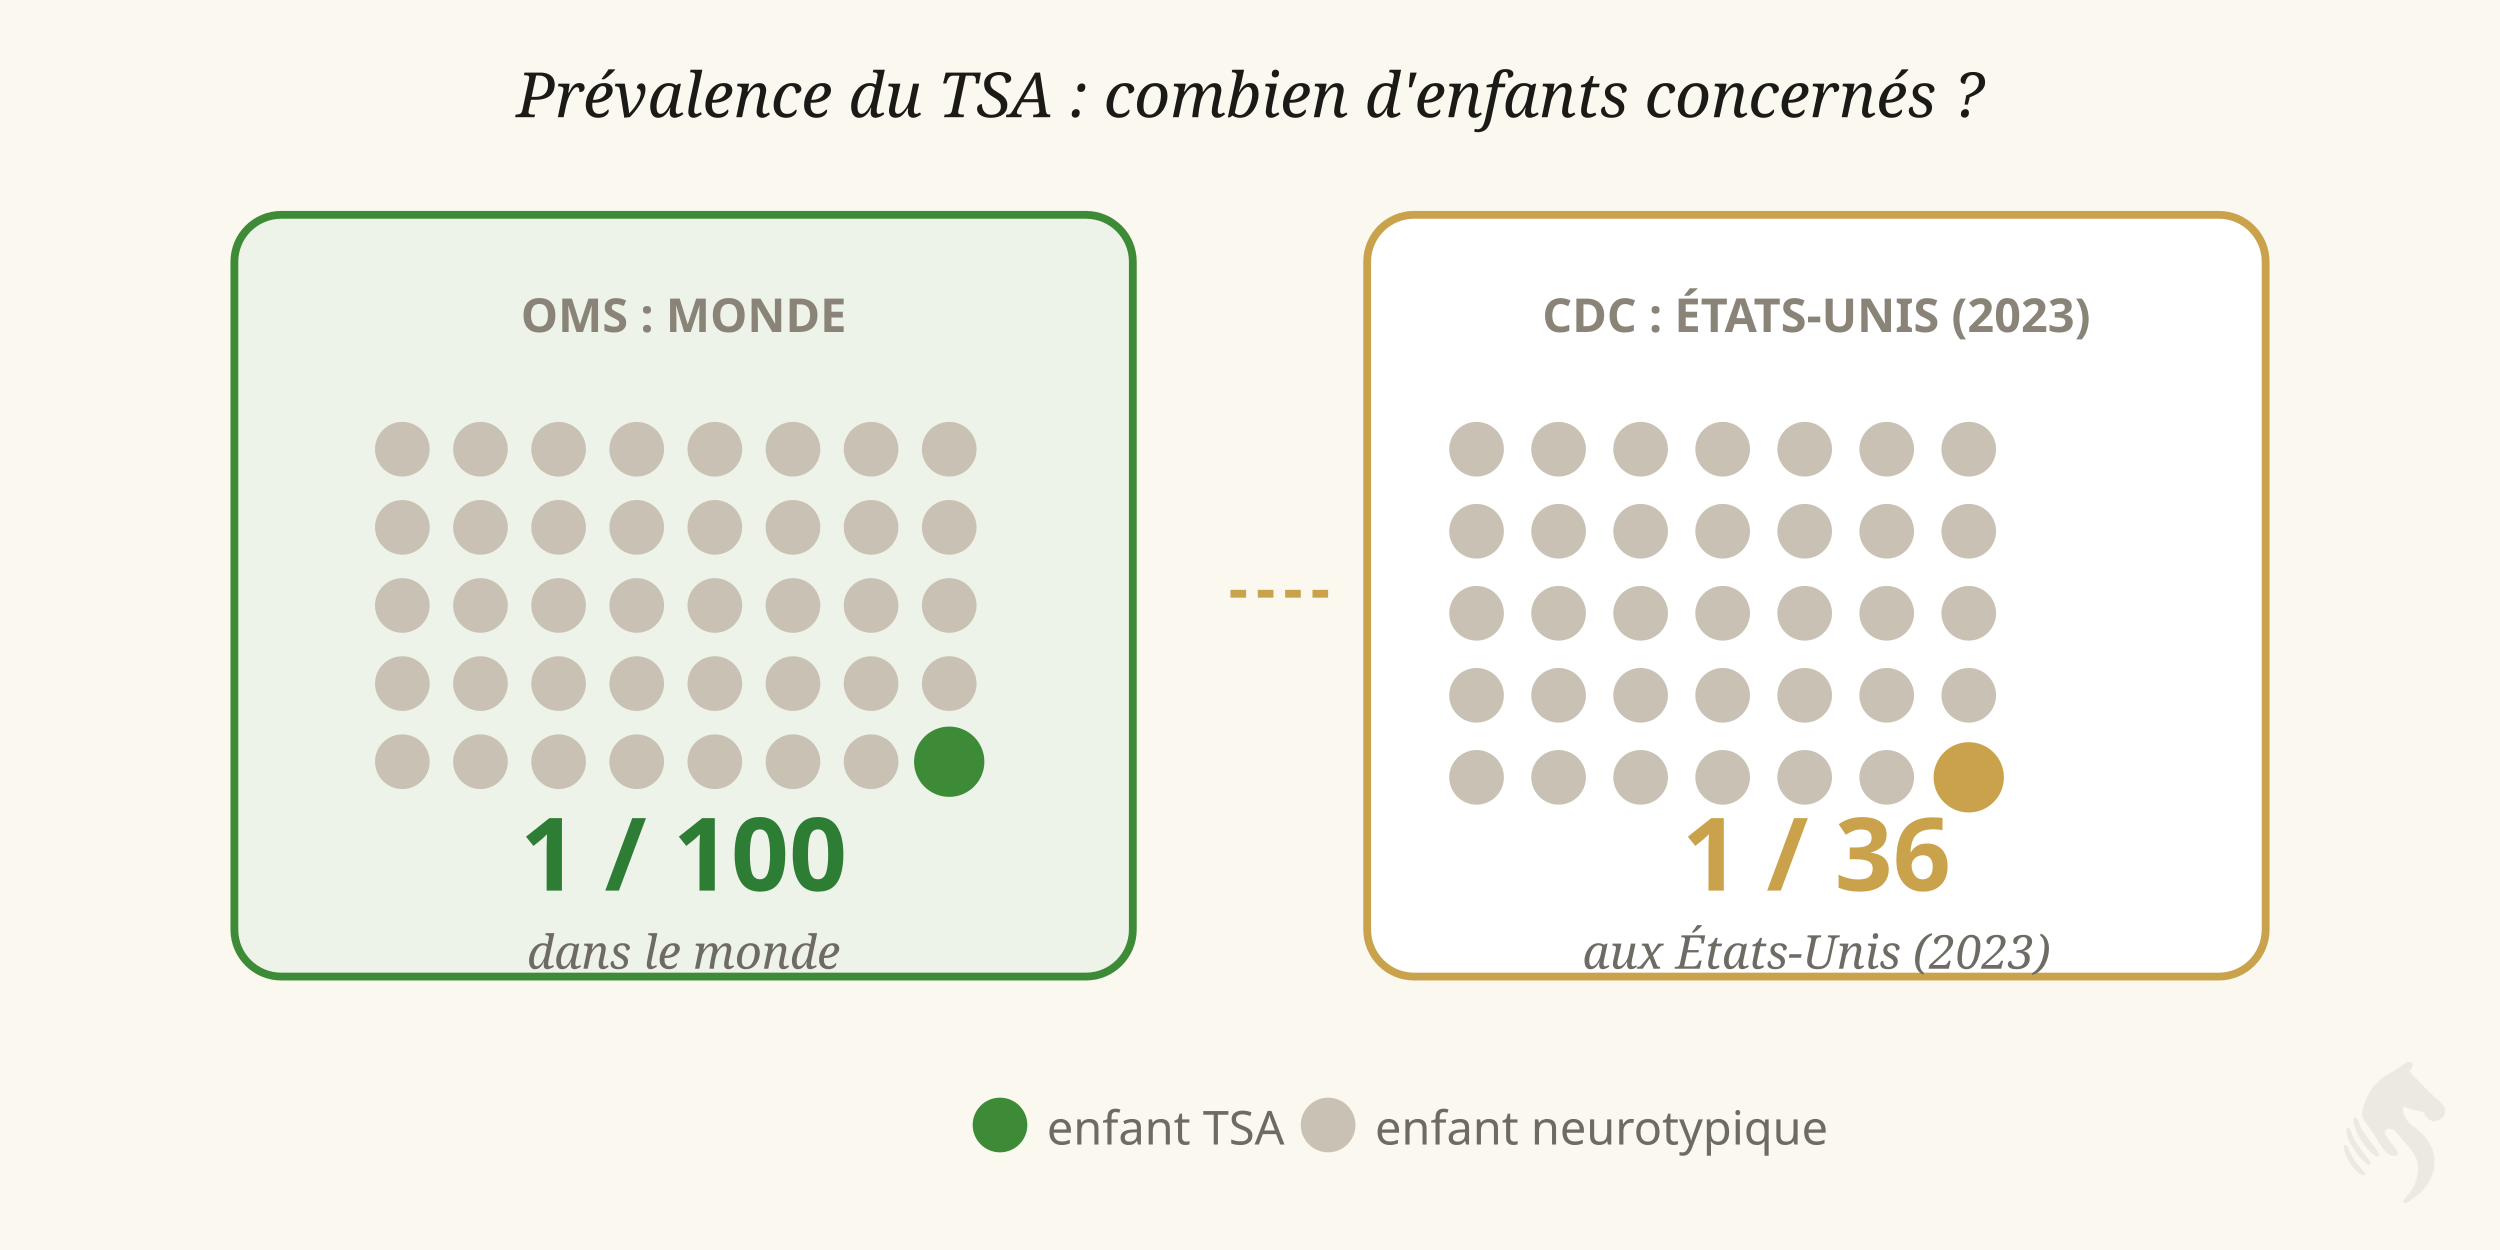
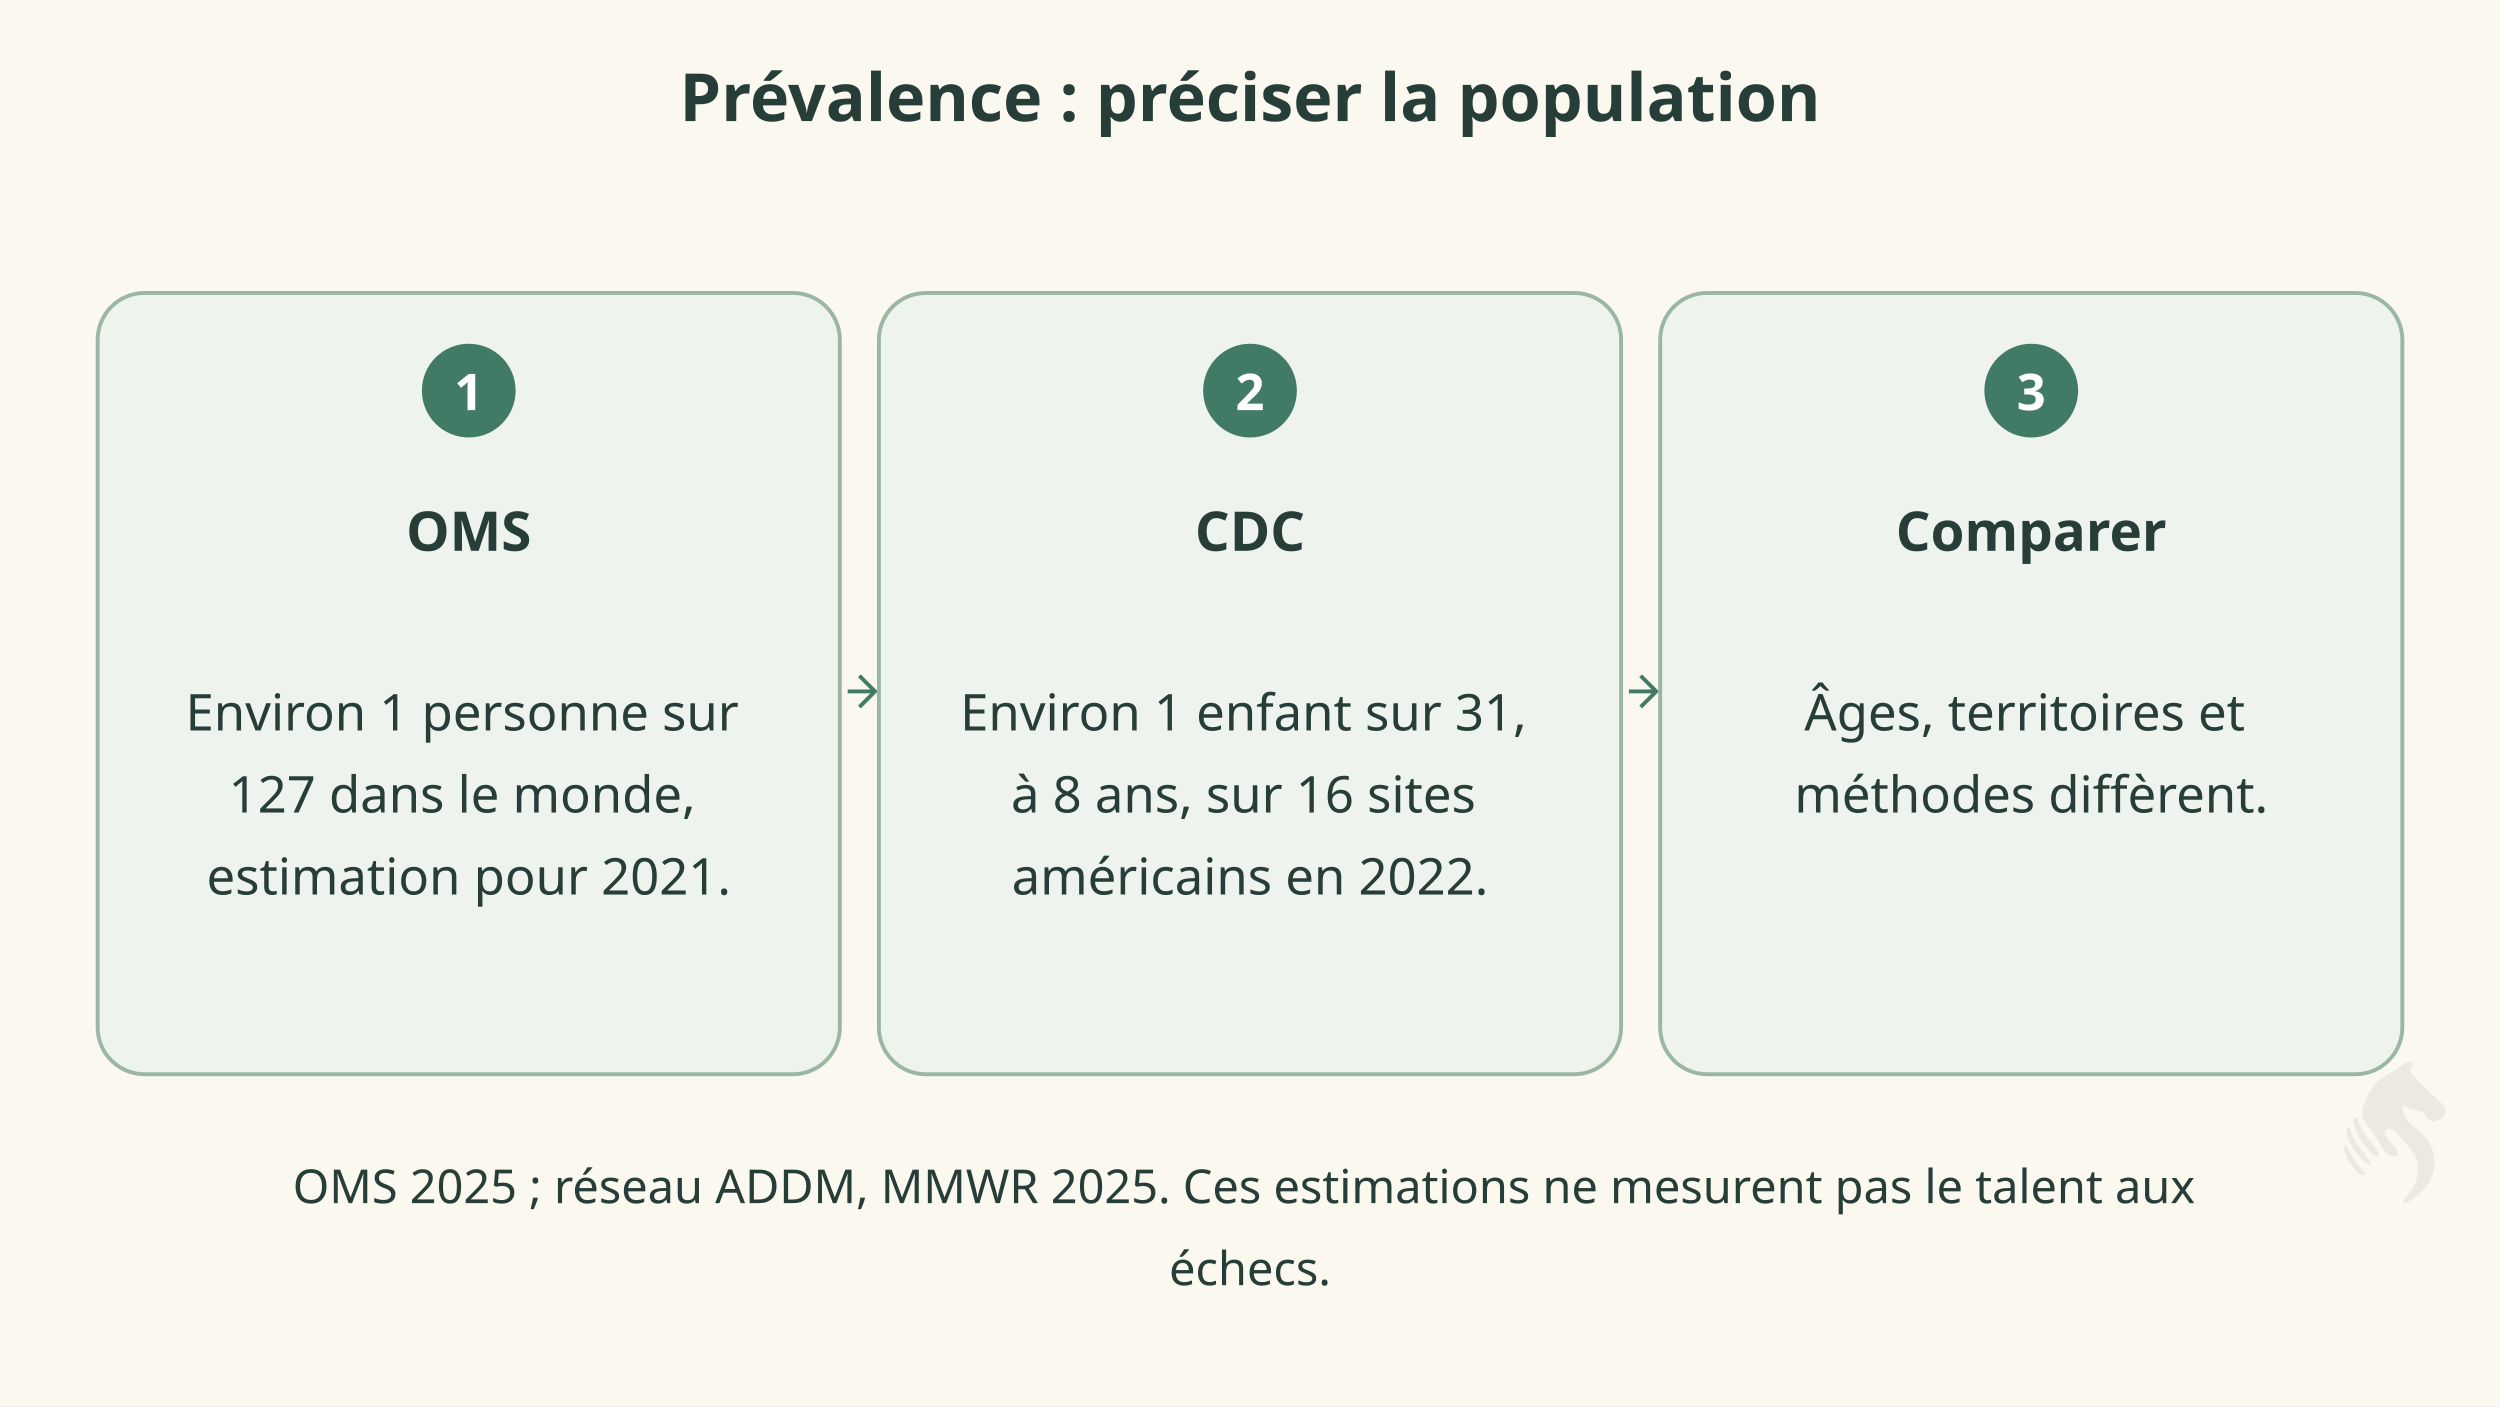
- <svg xmlns="http://www.w3.org/2000/svg" width="640" height="320" viewBox="0 0 640 320" role="img" aria-labelledby="ea1">
-   <rect width="640" height="320" fill="#faf8ef" />
-   <text x="320" y="30" text-anchor="middle" font-family="Georgia, serif" font-size="16" font-style="italic" fill="#1c1a16">Prévalence du TSA : combien d'enfants concernés ?</text>
-   <rect x="60" y="55" width="230" height="195" rx="12" fill="#eef3e9" stroke="#3d8b37" stroke-width="2" />
-   <text x="175" y="85" text-anchor="middle" font-family="system-ui, sans-serif" font-size="12" font-weight="700" fill="#8a8478">OMS : MONDE</text>
-   <g fill="#c9c2b4">
-     <circle cx="103" cy="115" r="7" />
-     <circle cx="123" cy="115" r="7" />
-     <circle cx="143" cy="115" r="7" />
-     <circle cx="163" cy="115" r="7" />
-     <circle cx="183" cy="115" r="7" />
-     <circle cx="203" cy="115" r="7" />
-     <circle cx="223" cy="115" r="7" />
-     <circle cx="243" cy="115" r="7" />
-     <circle cx="103" cy="135" r="7" />
-     <circle cx="123" cy="135" r="7" />
-     <circle cx="143" cy="135" r="7" />
-     <circle cx="163" cy="135" r="7" />
-     <circle cx="183" cy="135" r="7" />
-     <circle cx="203" cy="135" r="7" />
-     <circle cx="223" cy="135" r="7" />
-     <circle cx="243" cy="135" r="7" />
-     <circle cx="103" cy="155" r="7" />
-     <circle cx="123" cy="155" r="7" />
-     <circle cx="143" cy="155" r="7" />
-     <circle cx="163" cy="155" r="7" />
-     <circle cx="183" cy="155" r="7" />
-     <circle cx="203" cy="155" r="7" />
-     <circle cx="223" cy="155" r="7" />
-     <circle cx="243" cy="155" r="7" />
-     <circle cx="103" cy="175" r="7" />
-     <circle cx="123" cy="175" r="7" />
-     <circle cx="143" cy="175" r="7" />
-     <circle cx="163" cy="175" r="7" />
-     <circle cx="183" cy="175" r="7" />
-     <circle cx="203" cy="175" r="7" />
-     <circle cx="223" cy="175" r="7" />
-     <circle cx="243" cy="175" r="7" />
-     <circle cx="103" cy="195" r="7" />
-     <circle cx="123" cy="195" r="7" />
-     <circle cx="143" cy="195" r="7" />
-     <circle cx="163" cy="195" r="7" />
-     <circle cx="183" cy="195" r="7" />
-     <circle cx="203" cy="195" r="7" />
-     <circle cx="223" cy="195" r="7" />
-   </g>
-   <circle cx="243" cy="195" r="9" fill="#3d8b37" />
-   <text x="175" y="228" text-anchor="middle" font-family="system-ui, sans-serif" font-size="26" font-weight="800" fill="#2e7d34">1 / 100</text>
-   <text x="175" y="248" text-anchor="middle" font-family="Georgia, serif" font-size="12" font-style="italic" fill="#6e6a64">dans le monde</text>
-   <line x1="315" y1="152" x2="340" y2="152" stroke="#c9a24b" stroke-width="2" stroke-dasharray="4 3" />
-   <rect x="350" y="55" width="230" height="195" rx="12" fill="#fff" stroke="#c9a24b" stroke-width="2" />
-   <text x="465" y="85" text-anchor="middle" font-family="system-ui, sans-serif" font-size="12" font-weight="700" fill="#8a8478">CDC : ÉTATS-UNIS (2023)</text>
-   <g fill="#c9c2b4">
-     <circle cx="378" cy="115" r="7" />
-     <circle cx="399" cy="115" r="7" />
-     <circle cx="420" cy="115" r="7" />
-     <circle cx="441" cy="115" r="7" />
-     <circle cx="462" cy="115" r="7" />
-     <circle cx="483" cy="115" r="7" />
-     <circle cx="504" cy="115" r="7" />
-     <circle cx="378" cy="136" r="7" />
-     <circle cx="399" cy="136" r="7" />
-     <circle cx="420" cy="136" r="7" />
-     <circle cx="441" cy="136" r="7" />
-     <circle cx="462" cy="136" r="7" />
-     <circle cx="483" cy="136" r="7" />
-     <circle cx="504" cy="136" r="7" />
-     <circle cx="378" cy="157" r="7" />
-     <circle cx="399" cy="157" r="7" />
-     <circle cx="420" cy="157" r="7" />
-     <circle cx="441" cy="157" r="7" />
-     <circle cx="462" cy="157" r="7" />
-     <circle cx="483" cy="157" r="7" />
-     <circle cx="504" cy="157" r="7" />
-     <circle cx="378" cy="178" r="7" />
-     <circle cx="399" cy="178" r="7" />
-     <circle cx="420" cy="178" r="7" />
-     <circle cx="441" cy="178" r="7" />
-     <circle cx="462" cy="178" r="7" />
-     <circle cx="483" cy="178" r="7" />
-     <circle cx="504" cy="178" r="7" />
-     <circle cx="378" cy="199" r="7" />
-     <circle cx="399" cy="199" r="7" />
-     <circle cx="420" cy="199" r="7" />
-     <circle cx="441" cy="199" r="7" />
-     <circle cx="462" cy="199" r="7" />
-     <circle cx="483" cy="199" r="7" />
-   </g>
-   <circle cx="504" cy="199" r="9" fill="#c9a24b" />
-   <text x="465" y="228" text-anchor="middle" font-family="system-ui, sans-serif" font-size="26" font-weight="800" fill="#c9a24b">1 / 36</text>
-   <text x="465" y="248" text-anchor="middle" font-family="Georgia, serif" font-size="12" font-style="italic" fill="#6e6a64">aux États-Unis (2023)</text>
-   <circle cx="256" cy="288" r="7" fill="#3d8b37" />
-   <text x="268" y="293" font-family="system-ui, sans-serif" font-size="12" fill="#6e6a64">enfant TSA</text>
-   <circle cx="340" cy="288" r="7" fill="#c9c2b4" />
-   <text x="352" y="293" font-family="system-ui, sans-serif" font-size="12" fill="#6e6a64">enfant neurotypique</text>
+ <svg xmlns="http://www.w3.org/2000/svg" width="640" height="360" viewBox="0 0 640 360" role="img" aria-labelledby="diagram-title">
+   <rect width="640" height="360" fill="#faf8ef" />
+   <text x="320" y="31" text-anchor="middle" font-family="system-ui,sans-serif" font-size="17" fill="#263d38" font-weight="600">
+     <tspan x="320" dy="0">Prévalence : préciser la population</tspan>
+   </text>
+   <rect x="25" y="75" width="190" height="200" rx="12" fill="#eef3ee" stroke="#9bb7a4" />
+   <circle cx="120" cy="100" r="12" fill="#427b65" />
+   <text x="120" y="105" text-anchor="middle" font-family="system-ui,sans-serif" font-size="13" fill="#fff" font-weight="700">
+     <tspan x="120" dy="0">1</tspan>
+   </text>
+   <text x="120" y="141" text-anchor="middle" font-family="system-ui,sans-serif" font-size="14" fill="#263d38" font-weight="700">
+     <tspan x="120" dy="0">OMS</tspan>
+   </text>
+   <text x="120" y="187" text-anchor="middle" font-family="system-ui,sans-serif" font-size="13" fill="#263d38">
+     <tspan x="120" dy="0">Environ 1 personne sur</tspan>
+     <tspan x="120" dy="21">127 dans le monde,</tspan>
+     <tspan x="120" dy="21">estimation pour 2021.</tspan>
+   </text>
+   <path d="M 217 177 h 7 m -4 -4 l 4 4 -4 4" fill="none" stroke="#427b65" />
+   <rect x="225" y="75" width="190" height="200" rx="12" fill="#eef3ee" stroke="#9bb7a4" />
+   <circle cx="320" cy="100" r="12" fill="#427b65" />
+   <text x="320" y="105" text-anchor="middle" font-family="system-ui,sans-serif" font-size="13" fill="#fff" font-weight="700">
+     <tspan x="320" dy="0">2</tspan>
+   </text>
+   <text x="320" y="141" text-anchor="middle" font-family="system-ui,sans-serif" font-size="14" fill="#263d38" font-weight="700">
+     <tspan x="320" dy="0">CDC</tspan>
+   </text>
+   <text x="320" y="187" text-anchor="middle" font-family="system-ui,sans-serif" font-size="13" fill="#263d38">
+     <tspan x="320" dy="0">Environ 1 enfant sur 31,</tspan>
+     <tspan x="320" dy="21">à 8 ans, sur 16 sites</tspan>
+     <tspan x="320" dy="21">américains en 2022.</tspan>
+   </text>
+   <path d="M 417 177 h 7 m -4 -4 l 4 4 -4 4" fill="none" stroke="#427b65" />
+   <rect x="425" y="75" width="190" height="200" rx="12" fill="#eef3ee" stroke="#9bb7a4" />
+   <circle cx="520" cy="100" r="12" fill="#427b65" />
+   <text x="520" y="105" text-anchor="middle" font-family="system-ui,sans-serif" font-size="13" fill="#fff" font-weight="700">
+     <tspan x="520" dy="0">3</tspan>
+   </text>
+   <text x="520" y="141" text-anchor="middle" font-family="system-ui,sans-serif" font-size="14" fill="#263d38" font-weight="700">
+     <tspan x="520" dy="0">Comparer</tspan>
+   </text>
+   <text x="520" y="187" text-anchor="middle" font-family="system-ui,sans-serif" font-size="13" fill="#263d38">
+     <tspan x="520" dy="0">Âges, territoires et</tspan>
+     <tspan x="520" dy="21">méthodes diffèrent.</tspan>
+   </text>
+   <text x="320" y="308" text-anchor="middle" font-family="system-ui,sans-serif" font-size="12" fill="#263d38">
+     <tspan x="320" dy="0">OMS 2025 ; réseau ADDM, MMWR 2025. Ces estimations ne mesurent pas le talent aux</tspan>
+     <tspan x="320" dy="21">échecs.</tspan>
+   </text>
  <g id="wm" opacity="0.07" transform="translate(600.0,271.9) scale(0.0416)" aria-hidden="true">
    <g fill="#1e1e1e" fill-rule="evenodd">
      <path d="M411.5-.5h-16a76 76 0 0 0-24.5 12q-.62-.7-1.5-1l-2 4a4 4 0 0 1-1.5-1 7 7 0 0 1-2.5 3.5 253 253 0 0 0-17 13q-1.42.93-2.5-.5-5.2 7.95-14.5 9a9.4 9.4 0 0 1-4 6q2.3.02 1.5 2A461 461 0 0 1 278.5 73q-13.2 7.95-26 16.5-1.59-1.38 0-3-2.35.35-4 2 .9.98 2 2-92.12 67.08-125.5 177a1316 1316 0 0 0-10 44 51.2 51.2 0 0 0 4.5 31q.1 3.33-2 1l4.5 11q1-2 2 0l5 10 1-1q6 10.95 13 21a651 651 0 0 1 18.5 25 3.4 3.4 0 0 1 1.5-3q21.52 33 43 66 .3 3.4-2.5 1v2a1542 1542 0 0 1 21 32q1 0 1 1a319 319 0 0 0 25 35 160 160 0 0 0 27 25 3.1 3.1 0 0 1 1-3q23.18 14.62 49 5.5 5-2.83 4-8.5-.15-4.6-1.5-9a618 618 0 0 0-55.5-73.5q3-.91 5 1.5a23.5 23.5 0 0 0-7-9q.63 2.4 2 4.5-.17 2.58-1.5.5a364 364 0 0 1-17.5-26.5 50 50 0 0 1-4.5-22.5q.9-4.71 3-9 .63 1.88 2.5 2a7 7 0 0 1 2-3q9.28-8.1 22-8a86 86 0 0 1 23 4.5 11 11 0 0 1 3 4.5q2.58-1.75 5 .5l21.5 23.5q.74 1.95.5 4 3.56 1 6 4a1094 1094 0 0 0 30 34.5l-1 1q3.7 2.7 7.5 5.5a23 23 0 0 1 2 5l5 3a22 22 0 0 0 5.5 8 11.5 11.5 0 0 0 4 4 3.9 3.9 0 0 0-2-3.5q1.7-1.12 3 .5a705 705 0 0 1 42 57.5q-.65 1.46-2 1.5a169 169 0 0 1 10 19 3.8 3.8 0 0 0-.5 4q1 2 2 0 1.4 2.05 2.5 4-.25-2.55.5-5a185 185 0 0 1 11 83q-1 2-2 0a9 9 0 0 0-1.5-4v9a2.3 2.3 0 0 0 1.5-1q.75 10.55-1 21a337 337 0 0 1-18 56l-2.5 3q-1.2-.69-1-2a36 36 0 0 0-4 7 5.2 5.2 0 0 0 3.5-4 4.3 4.3 0 0 1 0 4 350 350 0 0 1-33 52 1108 1108 0 0 1-30 35q-7.17 20.32 13.5 14.5a34 34 0 0 1 6-3 1496 1496 0 0 1 54-37 942 942 0 0 0 29-27q1.25-1.03 2 .5a11 11 0 0 0-3 4q1.35-1.65 2.5 0a29 29 0 0 1 4.5-6 40 40 0 0 0 9-10.5l6-4-1-1a25 25 0 0 1 8.5-7.5q-1.47-2.67 1-5 .22 4.17 2.5 1.5-1.94-3.13 2-4l-1-1q1.48-3.25 4-5.5a8 8 0 0 0-3-1q37.8-53.63 47.5-119 8.4-83.08-38-152a364 364 0 0 0-28-35q-1.03-1.25.5-2 3.58 2.23 2-1l-4-2a5 5 0 0 1-3-.5 484 484 0 0 0-70-58q-.7-.62-1-1.5 1.05-.43 2-1v-3a6 6 0 0 1-5-2q-.66-.1-1 .5 3.72 2.61 0 3-34.57-32.88-46-79.5.2-2.3 2-3v-4q-1.94 5.58-3.5 0-1-9 0-18 2.16-6.4 8.5-8a78 78 0 0 1 22 7.5 403 403 0 0 0 66 18l9 3q-2.45.75-5 .5-1.59 1.6 0 3a16 16 0 0 1 6.5-1 7.3 7.3 0 0 1 2 3q1.38-2.6 3.5-2-1.1-2.32-4-2.5 15.09-2.3 25.5 8.5 5.35 10.23 10 21 12.95 20.94 36.5 28.5-1.88.63-2 2.5a30 30 0 0 0 12.5 3q4.43-.1 8-2 3.2 3.87 5.5-1 1.2.69 1 2a39 39 0 0 0 4.5-2l1 1q.69-1.87-1.5-2.5a12 12 0 0 0 7-3q1.88-1.1 3 .5 2.22-3.62 6-2a8.7 8.7 0 0 1 3-4 41 41 0 0 1 12-6.5l-2-1 5.5-3.5q.62.7 1.5 1 1.82-1.15 0-2.5 1.42-.93 2.5.5a5.8 5.8 0 0 1 .5-4 39 39 0 0 1 6-4.5q-1.55-2.25.5-4.5 3.25-3.5 5-8 1.38-.64 2.5-1-.8-1.05-2-1.5 1.85-5.82 3-11.5v-10h-1q-.85 6-2.5 12-.16-4.46.5-9a63 63 0 0 0-12.5-31 478 478 0 0 0-45.5-44.5q3.06.72 6 2.5-3.15-3.9-7-7.5l1-1q-1.4-1.05-2 .5 1.77 2.4-.5 4a781 781 0 0 1-67.5-65.5l1-.5a29 29 0 0 0 7 6 93 93 0 0 0-14-15 24.5 24.5 0 0 0-9-9.5l1-1a44 44 0 0 0-7-4.5q1.44 2.2 3.5 4 1 1.5 0 3l-72-76q-5.34-7.85 1.5-14.5 1.98-.8 2 1.5a69 69 0 0 1 6-3.5q-1.95-1.94 0-3.5a31 31 0 0 0 6-12q2.05.24 4-.5a79 79 0 0 0-1.5-17.5 94 94 0 0 0-5-10l-1 1a87 87 0 0 0-5.5-3" />
      <path d="M325.5 44.5q-3.85 1.03-7 3.5a4.2 4.2 0 0 1-4.5-.5q-2.75 2.49-3.5 6-6.97 2.94-14 6-6.75 3.75-13.5 8-.62-.7-1.5-1a37.6 37.6 0 0 1-17 10.5 263 263 0 0 0-12 9.5q-1.59 1.62 0 3 12.8-8.55 26-16.5A461 461 0 0 0 327 46.5q.8-1.98-1.5-2m148 86-21-24a209 209 0 0 1-21-21.5l-8.5-8.5q-4.8-3.3-6-9-9.1-4.3-11.5-13a13 13 0 0 0 3-6q-.02-2.3-2-1.5-6.84 6.65-1.5 14.5l72 76q1-1.5 0-3a20 20 0 0 1-3.5-4m89 86a198 198 0 0 0-17.5-15q.4-2.17-.5-4-3.63-1.2-7-3a26 26 0 0 0-6-6 430 430 0 0 1-27-27.5 2.4 2.4 0 0 0-2-.5 29 29 0 0 1-7-6l-1 .5a781 781 0 0 0 67.5 65.5q2.27-1.6.5-4m-314-128a247 247 0 0 0-42 35.5 14.5 14.5 0 0 1-5 4l1 1a9.3 9.3 0 0 1-6 2.5 76 76 0 0 1-16 20q.3.88 1 1.5a9.4 9.4 0 0 0-5.5 6.5q-1-2-2 0-.93 1.42.5 2.5a25 25 0 0 0-6.5 8.5q-1.6 1.05-3.5 1.5 1.21.45 2 1.5a43 43 0 0 0-7 10 352 352 0 0 0-19.5 37 2.9 2.9 0 0 1-2.5 1 3.3 3.3 0 0 0 2 1.5 47 47 0 0 1-3.5 5.5l-12 34q-.98-1.8-1.5 0 1.4 1.9.5 4a33 33 0 0 1-3.5 5.5q.78.84 1 2a212 212 0 0 0-10 49.5 36 36 0 0 0 7 20q2.1 2.33 2-1a51.2 51.2 0 0 1-4.5-31 1316 1316 0 0 1 10-44q33.38-109.92 125.5-177-1.1-1.02-2-2m376 206q-.5-10.25-5-19.5 1.5-4.37-1.5-.5l-6.5-11q-5.55-3.6-7.5-10l-1 1q-3.75-5.75-9.5-9.5l1-1a850 850 0 0 0-9-7q1.14-2.04-1.5-3.5-1.08 1.43-2.5.5-2.84-1.65-2-4a5 5 0 0 0-3-.5 5 5 0 0 0-.5-3l-1 1a7 7 0 0 0-4.5-3 21 21 0 0 0-6-2.5 478 478 0 0 1 45.5 44.5 63 63 0 0 1 12.5 31q-.66 4.54-.5 9 1.65-6 2.5-12m-259 3v-1q-2.22-5.79 1-11.5l-2-2a67 67 0 0 0 1.5-5.5q.93 7.1 3.5 1-2.43-3.37 2-4a4.3 4.3 0 0 1 2.5 3q.45-1.21 1.5-2 2.3.75 4 2a326 326 0 0 1 28 10.5q11.4 3.22 23 6 1.05 1.6 1.5 3.5 1-4 2 0 1.08-1.43 2.5-.5-1.81 1.35 0 2.5 3.25-.47 7-2 1.85.03 3 1 5.83.22 11 2h5q2.55.25 5-.5l-9-3a403 403 0 0 1-66-18 78 78 0 0 0-22-7.5q-6.34 1.6-8.5 8-1 9 0 18 1.56 5.58 3.5 0m109 6a4.7 4.7 0 0 1 4 3q3.6-3.98 6 1l1-2 4 2a65 65 0 0 1 7.5 10q1.1 3.55 2.5 7-1.77 2.95 2 4 13.35 23.91 39 33 .12-1.87 2-2.5-23.55-7.56-36.5-28.5a305 305 0 0 0-10-21q-10.41-10.8-25.5-8.5 2.9.18 4 2.5m-410 86a9 9 0 0 0 1.5-4 310 310 0 0 0 37.5 86q-1.1 1.02-2 2a40 40 0 0 0 8.5 12 139 139 0 0 0 15 21q2.31 2.97 1.5 6 5.9 1.14 7.5 7 5.7 2.47 5 8 3.8 1.06 6.5 4 20.24 25.5 46 45.5a39 39 0 0 0 20 5 46 46 0 0 1 9-7.5 818 818 0 0 1-10-21.5q1.43-1.08.5-2.5a27 27 0 0 1-3.5-2 185 185 0 0 0-16-23.5q1.43-1.08.5-2.5a13.3 13.3 0 0 1-5.5-5 617 617 0 0 0-22.5-29v-4l-1 1a13 13 0 0 1-4.5-6 11.5 11.5 0 0 1-4-4q-.03 2.3-2 1.5A471 471 0 0 1 97 390.5q-1.8-3.04-.5-6 1.02.54 2 1a9 9 0 0 0-2-4.5q3.83-2.28-1-2.5a597 597 0 0 1-7-18.5l2-1a3.3 3.3 0 0 1-2-3.5 3.1 3.1 0 0 1-3-1q-7.35-19.46-24-8 1.03 2.34-.5 5a97 97 0 0 0 3.5 38" />
      <path d="M365.5 301.5q-1.8.7-2 3 11.43 46.62 46 79.5 3.72-.39 0-3 .34-.6 1-.5-2.4-2.22-5-4.5l2-2q-2.45-.75-5-.5a8.4 8.4 0 0 0-.5-4q-1.72 1.44-3-1a28 28 0 0 1-3.5-6q-.5 2-1 0a143 143 0 0 1-18-31q-6.22-11.64-9-27a7 7 0 0 0-2-3m-211 174a45 45 0 0 1-9.5-15q-1 2-2 0a41 41 0 0 0-6-9l-1-5-1 1a989 989 0 0 1-17.5-25.5q.7-.62 1-1.5a7.7 7.7 0 0 1-5-6 163 163 0 0 1-15-29q-.98-.46-2-1-1.3 2.96.5 6a471 471 0 0 0 55.5 86.5q1.97.8 2-1.5m-90-86q-2.05 2.77 1.5 4 3.6 16.25 9.5 30.5-2.48 3.62 2 3.5 3.65 9.3 8 18.5l-1 1a11.4 11.4 0 0 1 6 8q-.7.62-1 1.5a10.5 10.5 0 0 1 3.5 5l1-1a62 62 0 0 0 7.5 13q.9-.98 2-2a310 310 0 0 1-37.5-86 9 9 0 0 1-1.5 4m48 210a3.9 3.9 0 0 0-2-3.5q1.7-1.12 3 .5a127 127 0 0 0 39 32q11.3 4.6 8.5-7a147 147 0 0 0-17-32 1467 1467 0 0 0-40-51 554 554 0 0 1-48.5-75l1-1q.84 5.22 6 5a51.6 51.6 0 0 1-11.5-27l-1 2a159 159 0 0 0-11-31 14.3 14.3 0 0 0-10.5-8q-3.2.01-6 1.5-2.85 3.45-6 6.5-.87 16.85 3 33.5a3.6 3.6 0 0 1-2 2q1.38.56 2.5 1.5 3.15 9.81 6.5 19.5-1.21.45-2 1.5a29 29 0 0 0 5.5 7A256 256 0 0 0 55.5 525l-2 1a6.4 6.4 0 0 0 4 1.5 332 332 0 0 0 38.5 53l3.5 5.5-1 1q1.9 1.67 3.5.5a36 36 0 0 0 10.5 12m303-214q-.95.57-2 1 .3.88 1 1.5a484 484 0 0 1 70 58q1.42.72 3 .5a43 43 0 0 0-10-12.5l1-1q-2.66 1.47-5-1a36 36 0 0 0-10-10q1.81-1.35 0-2.5a8 8 0 0 1-3.5 0q-4.57-5.7-10-8a13 13 0 0 0-6.5-5.5 11.5 11.5 0 0 1-3.5-4.5q-.62.7-1.5 1a17.7 17.7 0 0 0-8-5.5q-2.84-1.65-2-4-7.47-2.25-13-7.5m-254 24a526 526 0 0 1 23.5 37 55 55 0 0 1 9 15l1-1a65 65 0 0 0 8.5 13q2.8 2.4 2.5-1-21.48-33-43-66a3.4 3.4 0 0 0-1.5 3m111 63q.16-.93 1-1.5a7 7 0 0 1-3.5-2.5 17.5 17.5 0 0 0-5.5-8q3.7-4.18-2.5-5a41 41 0 0 1-7.5-18.5l2-3a7.2 7.2 0 0 1-2-4.5 3.1 3.1 0 0 0 3-1 37 37 0 0 0-1-7q-1.87-.12-2.5-2a36 36 0 0 0-3 9 50 50 0 0 0 4.5 22.5 364 364 0 0 0 17.5 26.5q1.33 2.08 1.5-.5-1.37-2.1-2-4.5m-272 45v19q2.55 12.15 7 24 15.37 37.49 37 68a54 54 0 0 0 9 12.5q-1.58 2.58 2 3l-1 1 5.5 4.5a82 82 0 0 0 9 12q6.5 6.26 12.5 13 9.5 6.75 17.5 15l1-1q4.56 3.52 9 7l1-2a89 89 0 0 0 13.5 3.5q13.85-4.6 6.5-17.5-1.73 1.44-3-1a307 307 0 0 1-13.5-16 16 16 0 0 0-6-5.5q1.43-1.08.5-2.5a27.2 27.2 0 0 1-12.5-15 3.1 3.1 0 0 1-3-1q-7.5-10.25-15.5-20-.93-1.42.5-2.5a16 16 0 0 1-6-5.5 880 880 0 0 1-19-29.5q.7-.62 1-1.5a8 8 0 0 1-4-4 94 94 0 0 1-12.5-26l-1 1q-3.8-4.62-1.5-10a3.1 3.1 0 0 1-3-1 198 198 0 0 1-7-15.5l1-1a55 55 0 0 1-9-11q-2.85-1.46-6-2l3-1a22 22 0 0 0-9 2 11.4 11.4 0 0 0-4 6.5m277 51a48 48 0 0 0 12 5q-.57 3.66 2 2a5.3 5.3 0 0 1 3.5 3l1-2a45 45 0 0 0 26 0q.45 1.21 1.5 2 1.27-3.4 4-2 1.81-1.15 0-2.5l3-1.5a21 21 0 0 0 3.5-4q1.4-8.23-1.5-16 .3-.88 1-1.5-5.22-1.95-4-7a193 193 0 0 1-18-23.5 16 16 0 0 0-3.5-3q-4.05-7.43-9-12a284 284 0 0 0-14-17q-.75-1.58.5-3a19 19 0 0 1-6-4 4.35 4.35 0 0 0-5-1.5 618 618 0 0 1 55.5 73.5q1.35 4.4 1.5 9 1 5.67-4 8.5-25.82 9.12-49-5.5a3.1 3.1 0 0 0-1 3m115-56a264 264 0 0 1 16 22q-1.7 3.04 1.5 1a494 494 0 0 1 16.5 23l7 10q1.35-.04 2-1.5a705 705 0 0 0-42-57.5q-1.3-1.62-3-.5a3.9 3.9 0 0 1 2 3.5" />
      <path d="M112.5 599.5q7 9.5 16 17 2 0 2 2 6.9 3.77 11 8.5l13 5.5a5.7 5.7 0 0 0 6 0q2.07 3.94 4 0-3.37-1.23-.5-3 .22-6.86.5-13.5l-3-3.5 3-2.5q-4.58-.9-7.5-4.5a79 79 0 0 0-10.5-16.5q2.67 1.47 5-1a12 12 0 0 1-8.5-3.5 92 92 0 0 0-17.5-23.5l2-1-6.5-4.5a2294 2294 0 0 1-34.5-47q-1 0-1-1-5.27-4.75-4-11.5-2.25-3.25-3.5.5A227 227 0 0 1 61.5 469q.84-.57 1-1.5-5.16.22-6-5l-1 1a554 554 0 0 0 48.5 75 1467 1467 0 0 1 40 51q10.5 14.98 17 32 2.8 11.6-8.5 7a127 127 0 0 1-39-32q-1.3-1.62-3-.5a3.9 3.9 0 0 1 2 3.5m335-4a3349 3349 0 0 1 7.5 35q2.3 19.53.5 39a9 9 0 0 1 1.5 4q1 2 2 0a185 185 0 0 0-11-83q-.75 2.45-.5 5m44-147q1.58 3.23-2 1-1.53.75-.5 2a364 364 0 0 1 28 35q46.4 68.92 38 152-9.7 65.37-47.5 119 1.46.15 3 1a12 12 0 0 0 3.5-6q1.58 1.52 3.5.5-1.16-8.12 7-11-1.6-1.75 1-2.5-.12-8.5 6-14-.81-.1-1-1a3.1 3.1 0 0 1 3-1 5.4 5.4 0 0 1 3-5.5q-1.2-.45-2-1.5a67 67 0 0 0 4.5-10l1 2a9 9 0 0 1 2.5-5l-1-2a6.3 6.3 0 0 1 4-.5 6.5 6.5 0 0 0-3-3 225 225 0 0 1 11-24.5q-.53-1.8-1.5 0-.3-4.51 1-9l1 1a67 67 0 0 0 1.5-13q7.4-.7 1-5a232 232 0 0 0 2-53l.5-5q.57.84 1.5 1a8 8 0 0 0-2.5-5q-6.56-49.08-31.5-89 2.03-1.77-.5-3l-1 1a696 696 0 0 1-17.5-26q-2.18-1.53-1-3.5-3.93-.91-5-4.5-1.26-.5-1-2a69 69 0 0 0-6.5-5q-.69-1.87 1.5-2.5a14 14 0 0 0-4-2.5m-36 230a273 273 0 0 1-13.5 57q-1.4.82-2.5 2 2.69 6.4-4 8.5l2 1a30 30 0 0 0-3 8.5q-.2 1.31 1 2l2.5-3a337 337 0 0 0 18-56 89 89 0 0 0 1-21q-.57.84-1.5 1m-25 84a185 185 0 0 1-24 38l-2.5 6a25 25 0 0 0-6.5 7q-13.95 16.7-28.5 33-1.16 4.05-3.5 7.5-1.35 4.25-1 8a16 16 0 0 1 6 5.5h14a20 20 0 0 1 10-3.5q1.71-1.12 0-2.5a81 81 0 0 0 18.5-12q.62.7 1.5 1a71 71 0 0 1 2-4q1-2 2 0 1.7-4.54 4.5-1a38 38 0 0 1 4.5-6.5 189 189 0 0 0 30.5-23.5q4.55 3.9 4-3a4.6 4.6 0 0 1 4.5-2v-3a5 5 0 0 0 3-.5 41 41 0 0 1 3-5.5 11 11 0 0 1 3-4q-.75-1.53-2-.5a942 942 0 0 1-29 27 1496 1496 0 0 0-54 37 34 34 0 0 0-6 3q-20.67 5.82-13.5-14.5a1108 1108 0 0 0 30-35 350 350 0 0 0 33-52 4.3 4.3 0 0 0 0-4 5.2 5.2 0 0 1-3.5 4" />
    </g>
  </g>
</svg>
